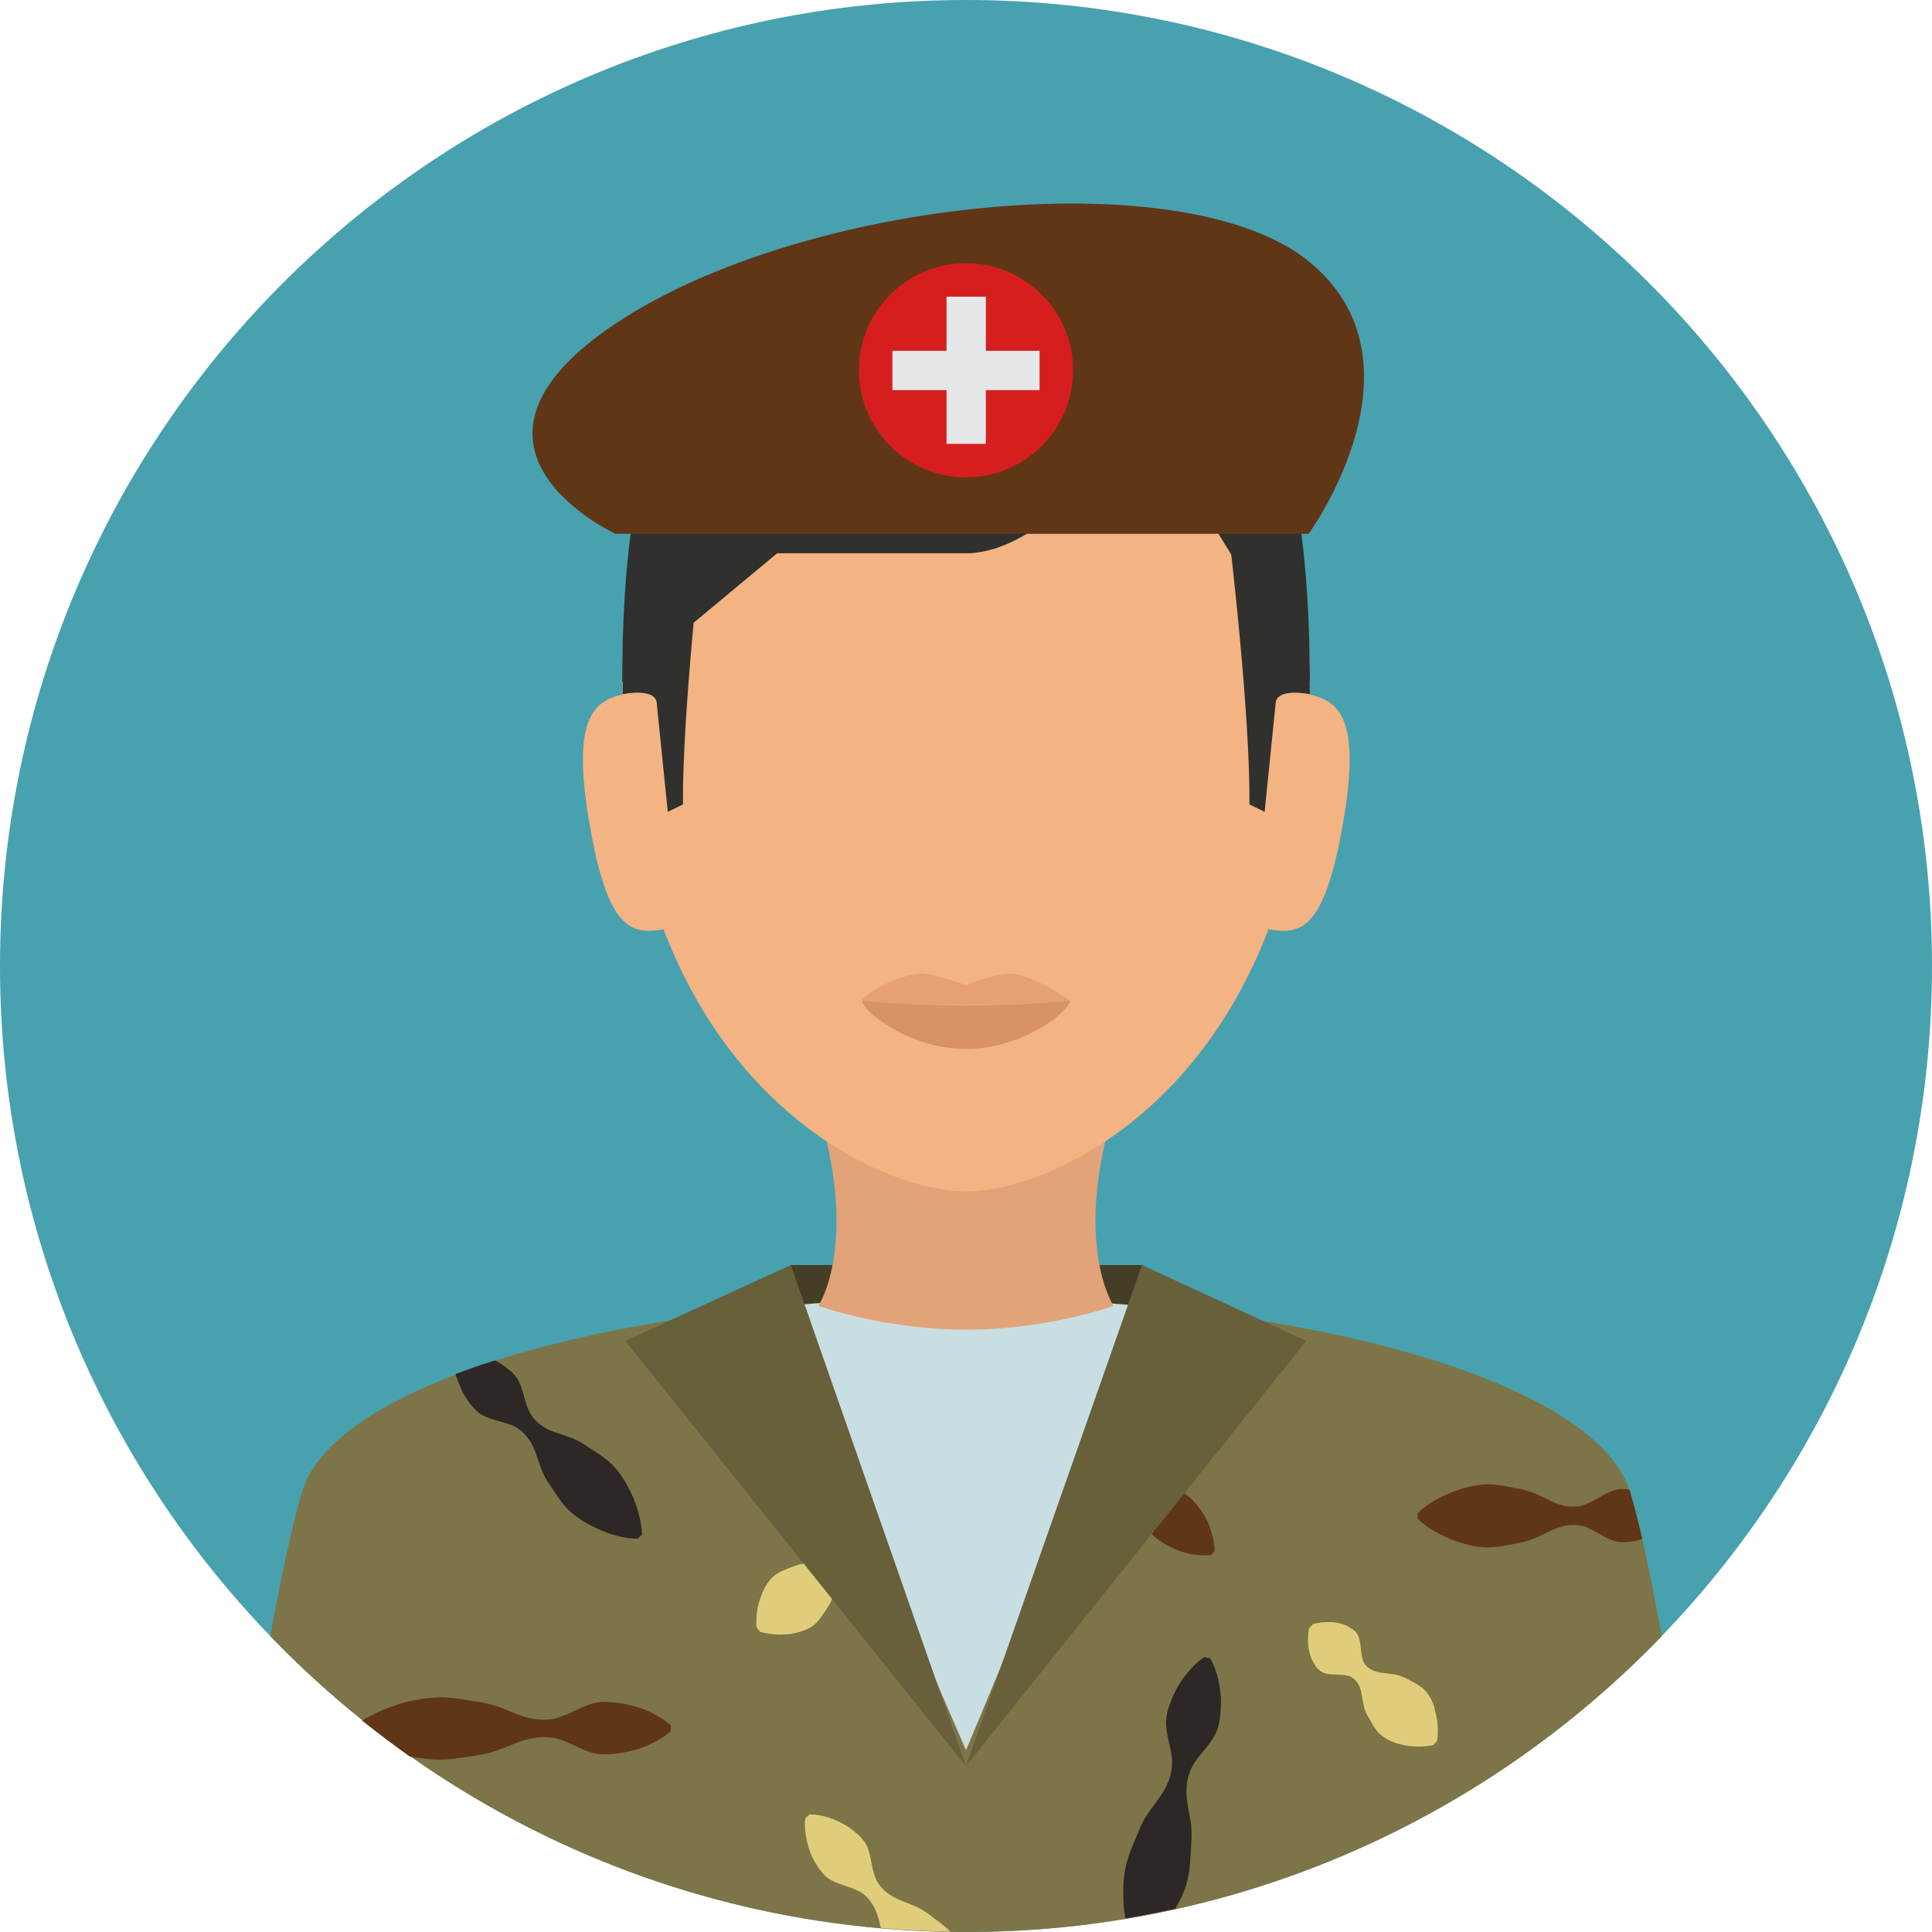
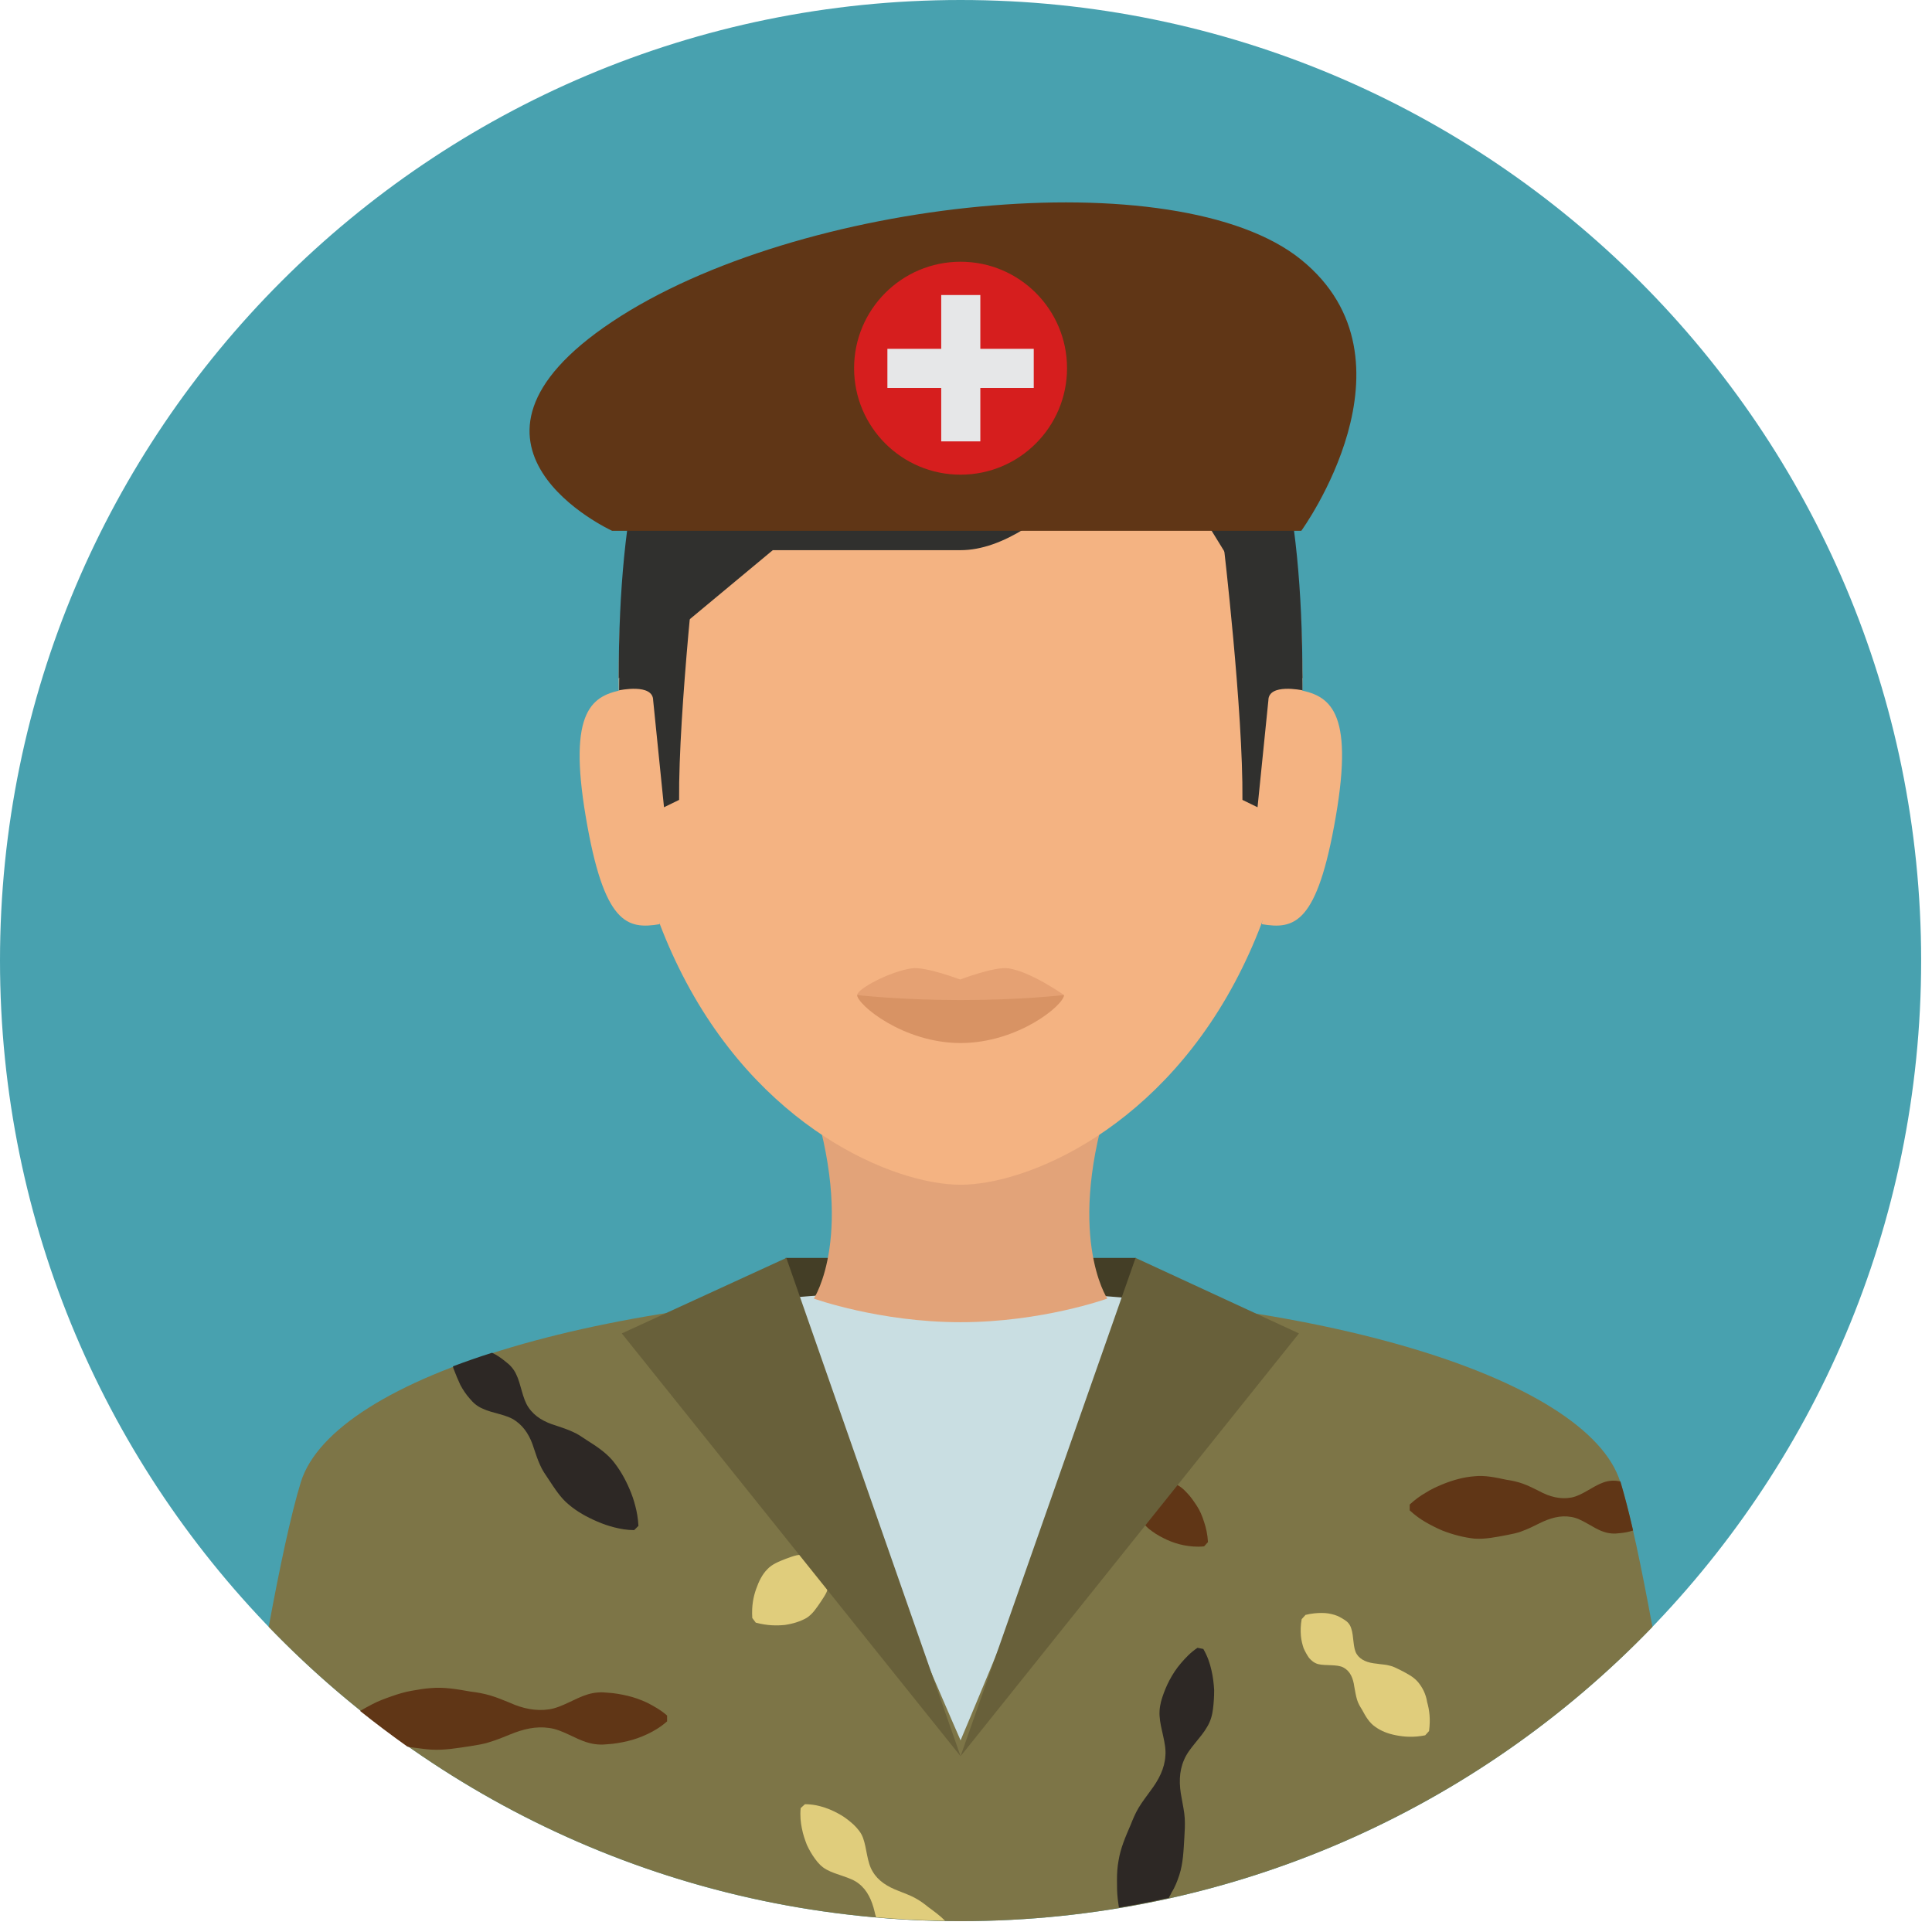
- <svg xmlns="http://www.w3.org/2000/svg" width="354" height="354" viewBox="0 0 354 354" fill="none">
-   <path d="M177 88.5C177 39.631 137.369 0 88.5 0C39.631 0 0 39.631 0 88.5C0 137.369 39.631 177 88.5 177C137.369 177 177 137.369 177 88.5Z" transform="scale(2)" fill="#48A1AF" />
-   <path d="M63.744 58.037C88.785 58.037 111.401 47.621 127.489 30.927C126.49 25.541 125.491 20.618 124.528 17.586C121.496 7.848 95.563 0 63.602 0C31.64 0 5.993 7.848 2.961 17.586C2.033 20.618 0.999 25.505 5.44298e-07 30.927C16.088 47.621 38.703 58.037 63.744 58.037Z" transform="translate(49.5117 237.926) scale(2)" fill="#7D7547" />
-   <path d="M10.794 6.349C10.366 5.85 9.76 5.565 9.153 5.244C8.832 5.101 8.547 4.923 8.19 4.851C7.833 4.744 7.405 4.744 7.013 4.673C6.192 4.602 5.515 4.352 5.158 3.781C4.801 3.21 4.908 2.14 4.659 1.427C4.552 1.07 4.338 0.82 4.052 0.642C3.767 0.464 3.481 0.285 3.125 0.178C2.768 0.071 2.411 2.17719e-06 1.948 2.17719e-06C1.52 2.17719e-06 1.02 0.036 0.449 0.178L0.093 0.571C-0.014 1.177 -0.014 1.641 0.021 2.105C0.057 2.533 0.164 2.925 0.271 3.246C0.414 3.567 0.592 3.888 0.77 4.138C0.984 4.388 1.234 4.602 1.591 4.709C2.304 4.887 3.374 4.709 3.945 5.03C4.552 5.351 4.837 5.993 4.944 6.813C5.015 7.206 5.087 7.634 5.194 7.99C5.301 8.347 5.479 8.632 5.657 8.918C5.978 9.524 6.335 10.131 6.87 10.487C7.405 10.88 8.047 11.129 8.796 11.272C9.546 11.415 10.402 11.486 11.472 11.272L11.829 10.88C11.971 9.774 11.864 8.953 11.65 8.204C11.543 7.491 11.222 6.849 10.794 6.349Z" transform="translate(239.668 297.212) scale(2)" fill="#E0CD7C" />
-   <path d="M10.552 8.632C10.088 8.383 9.589 8.204 9.054 7.99C8.019 7.598 7.163 7.063 6.664 6.207C6.128 5.351 6.128 4.067 5.772 3.103C5.593 2.604 5.272 2.247 4.916 1.891C4.559 1.57 4.167 1.248 3.739 0.999C3.31 0.749 2.811 0.499 2.276 0.321C1.741 0.143 1.135 0 0.421 0L0.029 0.357C-0.043 1.07 0.029 1.677 0.136 2.212C0.243 2.782 0.421 3.282 0.599 3.745C0.813 4.209 1.063 4.637 1.349 5.03C1.634 5.422 1.955 5.779 2.419 6.028C3.31 6.528 4.63 6.706 5.379 7.313C6.164 7.919 6.592 8.846 6.842 9.917C6.878 10.095 6.913 10.238 6.985 10.416C9.089 10.594 11.194 10.701 13.334 10.737C12.87 10.273 12.335 9.881 11.8 9.489C11.408 9.167 11.015 8.882 10.552 8.632Z" transform="translate(147.48 332.455) scale(2)" fill="#E0CD7C" />
-   <path d="M12.144 0.295C11.573 0.081 11.11 0.045 10.646 0.009C10.218 -0.026 9.825 0.045 9.469 0.116C9.112 0.188 8.791 0.331 8.506 0.509C8.22 0.687 7.971 0.901 7.828 1.258C7.542 1.936 7.578 3.006 7.186 3.541C6.793 4.112 6.116 4.29 5.295 4.29C4.903 4.29 4.475 4.29 4.118 4.361C3.761 4.433 3.44 4.575 3.119 4.682C2.477 4.932 1.835 5.182 1.407 5.646C0.943 6.109 0.622 6.751 0.373 7.465C0.123 8.178 -0.055 8.999 0.016 10.14L0.337 10.568C1.407 10.854 2.263 10.854 3.012 10.782C3.761 10.675 4.439 10.461 5.01 10.14C5.581 9.783 5.937 9.213 6.33 8.642C6.508 8.357 6.722 8.071 6.865 7.75C7.007 7.393 7.079 7.001 7.186 6.609C7.364 5.788 7.685 5.182 8.327 4.896C8.934 4.611 9.968 4.861 10.717 4.718C11.074 4.647 11.359 4.468 11.573 4.219C11.787 3.969 12.001 3.684 12.144 3.363C12.287 3.042 12.429 2.685 12.501 2.221C12.572 1.793 12.608 1.329 12.536 0.687L12.144 0.295Z" transform="translate(138.586 277.859) scale(2)" fill="#E0CD7C" />
-   <path d="M17.229 12.351C16.944 11.923 16.658 11.495 16.302 11.139C15.981 10.782 15.588 10.461 15.089 10.283C14.126 9.89 12.806 9.89 11.95 9.355C11.094 8.856 10.523 8 10.095 6.929C9.881 6.43 9.667 5.895 9.417 5.431C9.167 4.968 8.846 4.575 8.561 4.183C7.955 3.362 7.348 2.578 6.528 1.971C5.743 1.4 4.816 0.937 3.817 0.58C3.317 0.402 2.782 0.259 2.212 0.152C1.641 0.045 1.034 -0.026 0.357 0.009L-4.35438e-06 0.402C0.071 1.079 0.214 1.65 0.392 2.221C0.571 2.756 0.785 3.291 1.034 3.755C1.534 4.718 2.105 5.538 2.782 6.287C3.46 7.001 4.352 7.5 5.244 8C5.672 8.249 6.1 8.499 6.599 8.677C7.099 8.856 7.634 8.998 8.169 9.141C9.239 9.391 10.166 9.854 10.808 10.639C11.45 11.424 11.629 12.708 12.128 13.636C12.378 14.099 12.735 14.456 13.163 14.741C13.555 15.027 14.019 15.277 14.482 15.491C14.946 15.705 15.481 15.883 16.016 15.99C16.587 16.097 17.194 16.168 17.907 16.097L18.264 15.705C18.228 14.991 18.085 14.385 17.907 13.85C17.729 13.279 17.515 12.78 17.229 12.351Z" transform="translate(186.059 252.747) scale(2)" fill="#603616" />
-   <path d="M6.563 5.7C7.776 5.772 8.953 5.557 10.166 5.379C10.773 5.272 11.379 5.201 11.986 4.987C12.592 4.808 13.198 4.559 13.805 4.309C15.018 3.81 16.195 3.524 17.407 3.703C18.62 3.845 19.833 4.737 21.01 5.058C21.617 5.236 22.223 5.272 22.829 5.201C23.436 5.165 24.042 5.058 24.649 4.915C25.255 4.773 25.861 4.559 26.468 4.273C27.074 3.988 27.681 3.631 28.287 3.096V2.561C27.681 2.026 27.074 1.705 26.468 1.384C25.861 1.099 25.255 0.885 24.649 0.742C24.042 0.599 23.436 0.492 22.829 0.457C22.223 0.385 21.617 0.421 21.01 0.599C19.797 0.956 18.62 1.812 17.407 1.99C16.195 2.169 14.982 1.919 13.805 1.384C13.198 1.134 12.592 0.885 11.986 0.706C11.379 0.528 10.773 0.421 10.166 0.35C8.953 0.135 7.741 -0.079 6.563 0.028C5.957 0.064 5.351 0.171 4.744 0.278C4.138 0.385 3.531 0.564 2.925 0.778C2.319 0.992 1.712 1.206 1.106 1.527C0.749 1.705 0.392 1.919 0 2.133C1.427 3.275 2.854 4.345 4.352 5.415C4.459 5.45 4.602 5.486 4.709 5.486C5.351 5.557 5.957 5.665 6.563 5.7Z" transform="translate(66.3477 310.995) scale(2)" fill="#603616" />
-   <path d="M17.836 0.599C16.837 0.956 15.874 1.812 14.875 1.99C13.876 2.169 12.877 1.919 11.914 1.384C11.415 1.134 10.915 0.885 10.416 0.706C9.917 0.528 9.417 0.421 8.918 0.35C7.919 0.135 6.92 -0.079 5.957 0.028C4.958 0.1 3.959 0.385 2.996 0.778C2.497 0.992 1.998 1.206 1.498 1.527C0.999 1.812 0.499 2.169 2.17719e-06 2.632V3.168C0.499 3.631 0.999 3.988 1.498 4.273C1.998 4.559 2.497 4.808 2.996 5.022C3.995 5.415 4.994 5.665 5.957 5.772C6.956 5.843 7.955 5.629 8.918 5.45C9.417 5.343 9.917 5.272 10.416 5.058C10.915 4.88 11.415 4.63 11.914 4.38C12.913 3.881 13.876 3.596 14.875 3.774C15.874 3.917 16.872 4.808 17.836 5.129C18.335 5.308 18.834 5.343 19.334 5.272C19.762 5.236 20.154 5.165 20.582 5.022C20.19 3.31 19.797 1.812 19.441 0.599C19.441 0.564 19.405 0.528 19.405 0.492C19.369 0.492 19.369 0.492 19.334 0.492C18.834 0.385 18.335 0.421 17.836 0.599Z" transform="translate(259.758 271.971) scale(2)" fill="#603616" />
-   <path d="M0.678 2.961C0.927 3.424 1.213 3.852 1.534 4.209C1.855 4.602 2.212 4.923 2.711 5.137C3.674 5.6 4.958 5.672 5.779 6.278C6.599 6.849 7.134 7.741 7.455 8.811C7.634 9.346 7.812 9.881 8.026 10.345C8.24 10.844 8.525 11.236 8.811 11.665C9.382 12.521 9.917 13.377 10.666 13.983C11.415 14.625 12.306 15.124 13.305 15.553C13.805 15.767 14.304 15.945 14.875 16.088C15.446 16.23 16.016 16.337 16.694 16.337L17.087 15.945C17.051 15.267 16.944 14.661 16.801 14.126C16.658 13.555 16.48 13.056 16.266 12.556C15.838 11.557 15.339 10.701 14.697 9.917C14.054 9.167 13.198 8.597 12.342 8.062C11.914 7.776 11.522 7.491 11.022 7.277C10.559 7.063 10.024 6.885 9.489 6.706C8.418 6.385 7.527 5.886 6.956 5.03C6.385 4.209 6.278 2.889 5.814 1.962C5.6 1.498 5.244 1.106 4.851 0.82C4.459 0.499 4.066 0.214 3.603 -2.17719e-06C2.354 0.392 1.141 0.82 0 1.248C0 1.32 0.036 1.391 0.036 1.427C0.25 1.998 0.464 2.497 0.678 2.961Z" transform="translate(83.4688 249.27) scale(2)" fill="#2D2825" />
-   <path d="M5.743 20.939C6.1 19.833 6.135 18.656 6.207 17.479C6.242 16.908 6.278 16.302 6.242 15.695C6.207 15.089 6.064 14.482 5.957 13.84C5.707 12.592 5.707 11.415 6.171 10.345C6.599 9.274 7.705 8.347 8.311 7.277C8.632 6.742 8.775 6.207 8.846 5.636C8.918 5.065 8.953 4.495 8.953 3.888C8.918 3.282 8.846 2.675 8.704 2.069C8.561 1.427 8.347 0.785 7.955 0.107L7.42 2.17719e-06C6.777 0.428 6.314 0.927 5.886 1.427C5.458 1.926 5.137 2.426 4.851 2.961C4.566 3.496 4.352 4.031 4.174 4.566C3.995 5.101 3.888 5.672 3.924 6.278C3.995 7.491 4.566 8.811 4.459 9.952C4.388 11.129 3.852 12.164 3.068 13.198C2.711 13.698 2.319 14.197 1.998 14.732C1.677 15.267 1.463 15.802 1.248 16.337C0.785 17.407 0.321 18.478 0.143 19.619C0.036 20.19 0 20.761 0 21.367C0 21.973 4.35332e-06 22.544 0.071 23.151C0.107 23.4 0.143 23.686 0.178 23.935C1.748 23.686 3.282 23.365 4.78 23.044C4.851 22.865 4.958 22.723 5.03 22.544C5.351 22.045 5.565 21.474 5.743 20.939Z" transform="translate(205.82 303.633) scale(2)" fill="#2D2825" />
-   <path d="M32.282 -2.17719e-06H-2.17719e-06V8.454H32.282V-2.17719e-06Z" transform="translate(144.754 231.791) scale(2)" fill="#443E26" />
-   <path d="M15.436 -2.17719e-06C14.936 -2.17719e-06 14.401 -2.17719e-06 13.902 -2.17719e-06C13.759 -2.17719e-06 13.616 -2.17719e-06 13.509 -2.17719e-06C13.117 -2.17719e-06 12.76 -2.17719e-06 12.368 -2.17719e-06C12.296 -2.17719e-06 12.19 -2.17719e-06 12.118 -2.17719e-06C7.909 0.071 3.914 0.285 0.24 0.606C-2.257 0.82 15.578 41.414 15.578 41.414C15.578 41.414 32.736 0.856 30.81 0.642C26.208 0.25 21.143 -2.17719e-06 15.436 -2.17719e-06Z" transform="translate(145.844 237.855) scale(2)" fill="#C9DEE2" />
-   <path d="M16.123 -2.17719e-06L2.17719e-06 45.909L31.177 6.956L16.123 -2.17719e-06Z" transform="translate(177 231.791) scale(2)" fill="#68603A" />
-   <path d="M15.16 -2.17719e-06L31.212 45.909L2.17719e-06 6.956L15.16 -2.17719e-06Z" transform="translate(114.574 231.791) scale(2)" fill="#68603A" />
-   <path d="M27.752 2.17719e-06H-1.0886e-06C4.316 13.056 0.357 19.013 0.357 19.013C0.357 19.013 6.385 21.189 13.876 21.189C21.367 21.189 27.395 19.013 27.395 19.013C27.395 19.013 23.436 13.056 27.752 2.17719e-06Z" transform="translate(149.246 201.256) scale(2)" fill="#E2A379" />
-   <path d="M62.995 40.522C62.995 7.562 48.905 -5.44298e-07 31.498 -5.44298e-07C14.126 -5.44298e-07 1.0886e-06 7.562 1.0886e-06 40.522C1.0886e-06 51.687 2.212 60.427 5.529 67.169C12.806 82.008 25.398 87.18 31.498 87.18C37.597 87.18 50.189 82.008 57.466 67.169C60.784 60.427 62.995 51.687 62.995 40.522Z" transform="translate(114.004 43.9468) scale(2)" fill="#F4B382" />
-   <path d="M2.17719e-06 -6.10352e-06H0.178C0.107 -6.10352e-06 0.071 -6.10352e-06 2.17719e-06 -6.10352e-06Z" transform="translate(176.645 208.961) scale(2)" fill="#191919" />
-   <path d="M0.178 -6.10352e-06C0.107 -6.10352e-06 0.071 -6.10352e-06 2.17719e-06 -6.10352e-06H0.178Z" transform="translate(177 208.961) scale(2)" fill="#191919" />
-   <path d="M7.381 21.617C4.385 22.116 2.245 21.652 0.568 11.736C-1.108 1.819 1.175 0.499 4.171 2.17719e-06L7.381 21.617Z" transform="translate(106.805 127.061) scale(2)" fill="#F4B382" />
-   <path d="M-2.17719e-06 21.617C2.996 22.116 5.101 21.652 6.813 11.736C8.525 1.819 6.207 0.499 3.21 2.17719e-06L-2.17719e-06 21.617Z" transform="translate(232.504 127.061) scale(2)" fill="#F4B382" />
-   <path d="M19.048 2.479C19.048 3.407 14.803 5.868 9.524 5.868C4.245 5.868 -2.17719e-06 3.371 -2.17719e-06 2.479C-2.17719e-06 1.908 3.032 0.303 5.03 0.018C6.314 -0.16 9.489 1.052 9.489 1.052C9.489 1.052 12.628 -0.16 13.912 0.018C15.981 0.303 19.048 2.479 19.048 2.479Z" transform="translate(157.953 178.391) scale(2)" fill="#E5A173" />
-   <path d="M19.048 0C19.048 0.927 14.803 4.423 9.524 4.423C4.245 4.423 -2.17719e-06 0.892 -2.17719e-06 0C-2.17719e-06 0 3.888 0.464 9.524 0.464C15.16 0.464 19.048 0 19.048 0Z" transform="translate(157.953 183.349) scale(2)" fill="#D89364" />
-   <path d="M62.995 41.414C62.995 8.454 52.187 -5.44298e-07 31.498 -5.44298e-07C10.808 -5.44298e-07 1.0886e-06 8.454 1.0886e-06 41.414L14.197 29.607C14.197 29.607 23.65 29.607 31.498 29.607C39.345 29.607 47.978 17.015 47.978 17.015L62.995 41.414Z" transform="translate(114.004 42.1633) scale(2)" fill="#30302E" />
-   <path d="M71.104 5.288C59.69 -3.987 24.732 -0.42 7.61 10.995C-9.512 22.41 7.61 30.258 7.61 30.258H71.104C71.104 30.258 82.519 14.562 71.104 5.288Z" transform="translate(97.5742 37.2949) scale(2)" fill="#603616" />
-   <path d="M9.81 19.619C15.227 19.619 19.619 15.227 19.619 9.81C19.619 4.392 15.227 0 9.81 0C4.392 0 2.17719e-06 4.392 2.17719e-06 9.81C2.17719e-06 15.227 4.392 19.619 9.81 19.619Z" transform="translate(157.379 48.2273) scale(2)" fill="#D61E1E" />
-   <path d="M13.484 0H0V3.603H13.484V0Z" transform="translate(163.516 64.2793) scale(2)" fill="#E6E7E8" />
-   <path d="M3.603 0H2.17719e-06V13.484H3.603V0Z" transform="translate(173.434 54.3628) scale(2)" fill="#E6E7E8" />
-   <path d="M1.998 0.785C0.499 4.673 -2.17719e-06 9.489 -2.17719e-06 14.161C-2.17719e-06 14.161 3.139 13.484 3.139 15.089L4.138 24.934L5.529 24.256C5.458 16.052 7.277 2.17719e-06 7.277 2.17719e-06L1.998 0.785Z" transform="translate(114.078 98.8804) scale(2)" fill="#30302E" />
-   <path d="M5.279 0.143C6.777 4.031 7.277 8.846 7.277 13.519C7.277 13.519 4.138 12.842 4.138 14.447L3.139 24.292L1.748 23.614C1.819 15.41 0 -2.17719e-06 0 -2.17719e-06L5.279 0.143Z" transform="translate(225.441 100.164) scale(2)" fill="#30302E" />
+ <svg xmlns="http://www.w3.org/2000/svg" width="89" height="89" viewBox="0 0 89 89" fill="none">
+   <path d="M177 88.5C177 39.631 137.369 0 88.5 0C39.631 0 0 39.631 0 88.5C0 137.369 39.631 177 88.5 177C137.369 177 177 137.369 177 88.5Z" transform="scale(0.5)" fill="#48A1AF" />
+   <path d="M63.744 58.037C88.785 58.037 111.401 47.621 127.489 30.927C126.49 25.541 125.491 20.618 124.528 17.586C121.496 7.848 95.563 0 63.602 0C31.64 0 5.993 7.848 2.961 17.586C2.033 20.618 0.999 25.505 5.44298e-07 30.927C16.088 47.621 38.703 58.037 63.744 58.037Z" transform="translate(12.3779 59.4816) scale(0.5)" fill="#7D7547" />
+   <path d="M10.794 6.349C10.366 5.85 9.76 5.565 9.153 5.244C8.832 5.101 8.547 4.923 8.19 4.851C7.833 4.744 7.405 4.744 7.013 4.673C6.192 4.602 5.515 4.352 5.158 3.781C4.801 3.21 4.908 2.14 4.659 1.427C4.552 1.07 4.338 0.82 4.052 0.642C3.767 0.464 3.481 0.285 3.125 0.178C2.768 0.071 2.411 2.17719e-06 1.948 2.17719e-06C1.52 2.17719e-06 1.02 0.036 0.449 0.178L0.093 0.571C-0.014 1.177 -0.014 1.641 0.021 2.105C0.057 2.533 0.164 2.925 0.271 3.246C0.414 3.567 0.592 3.888 0.77 4.138C0.984 4.388 1.234 4.602 1.591 4.709C2.304 4.887 3.374 4.709 3.945 5.03C4.552 5.351 4.837 5.993 4.944 6.813C5.015 7.206 5.087 7.634 5.194 7.99C5.301 8.347 5.479 8.632 5.657 8.918C5.978 9.524 6.335 10.131 6.87 10.487C7.405 10.88 8.047 11.129 8.796 11.272C9.546 11.415 10.402 11.486 11.472 11.272L11.829 10.88C11.971 9.774 11.864 8.953 11.65 8.204C11.543 7.491 11.222 6.849 10.794 6.349Z" transform="translate(59.917 74.3029) scale(0.5)" fill="#E0CD7C" />
+   <path d="M10.552 8.632C10.088 8.383 9.589 8.204 9.054 7.99C8.019 7.598 7.163 7.063 6.664 6.207C6.128 5.351 6.128 4.067 5.772 3.103C5.593 2.604 5.272 2.247 4.916 1.891C4.559 1.57 4.167 1.248 3.739 0.999C3.31 0.749 2.811 0.499 2.276 0.321C1.741 0.143 1.135 0 0.421 0L0.029 0.357C-0.043 1.07 0.029 1.677 0.136 2.212C0.243 2.782 0.421 3.282 0.599 3.745C0.813 4.209 1.063 4.637 1.349 5.03C1.634 5.422 1.955 5.779 2.419 6.028C3.31 6.528 4.63 6.706 5.379 7.313C6.164 7.919 6.592 8.846 6.842 9.917C6.878 10.095 6.913 10.238 6.985 10.416C9.089 10.594 11.194 10.701 13.334 10.737C12.87 10.273 12.335 9.881 11.8 9.489C11.408 9.167 11.015 8.882 10.552 8.632Z" transform="translate(36.8701 83.1136) scale(0.5)" fill="#E0CD7C" />
+   <path d="M12.144 0.295C11.573 0.081 11.11 0.045 10.646 0.009C10.218 -0.026 9.825 0.045 9.469 0.116C9.112 0.188 8.791 0.331 8.506 0.509C8.22 0.687 7.971 0.901 7.828 1.258C7.542 1.936 7.578 3.006 7.186 3.541C6.793 4.112 6.116 4.29 5.295 4.29C4.903 4.29 4.475 4.29 4.118 4.361C3.761 4.433 3.44 4.575 3.119 4.682C2.477 4.932 1.835 5.182 1.407 5.646C0.943 6.109 0.622 6.751 0.373 7.465C0.123 8.178 -0.055 8.999 0.016 10.14L0.337 10.568C1.407 10.854 2.263 10.854 3.012 10.782C3.761 10.675 4.439 10.461 5.01 10.14C5.581 9.783 5.937 9.213 6.33 8.642C6.508 8.357 6.722 8.071 6.865 7.75C7.007 7.393 7.079 7.001 7.186 6.609C7.364 5.788 7.685 5.182 8.327 4.896C8.934 4.611 9.968 4.861 10.717 4.718C11.074 4.647 11.359 4.468 11.573 4.219C11.787 3.969 12.001 3.684 12.144 3.363C12.287 3.042 12.429 2.685 12.501 2.221C12.572 1.793 12.608 1.329 12.536 0.687L12.144 0.295Z" transform="translate(34.6465 69.4647) scale(0.5)" fill="#E0CD7C" />
+   <path d="M17.229 12.351C16.944 11.923 16.658 11.495 16.302 11.139C15.981 10.782 15.588 10.461 15.089 10.283C14.126 9.89 12.806 9.89 11.95 9.355C11.094 8.856 10.523 8 10.095 6.929C9.881 6.43 9.667 5.895 9.417 5.431C9.167 4.968 8.846 4.575 8.561 4.183C7.955 3.362 7.348 2.578 6.528 1.971C5.743 1.4 4.816 0.937 3.817 0.58C3.317 0.402 2.782 0.259 2.212 0.152C1.641 0.045 1.034 -0.026 0.357 0.009L-4.35438e-06 0.402C0.071 1.079 0.214 1.65 0.392 2.221C0.571 2.756 0.785 3.291 1.034 3.755C1.534 4.718 2.105 5.538 2.782 6.287C3.46 7.001 4.352 7.5 5.244 8C5.672 8.249 6.1 8.499 6.599 8.677C7.099 8.856 7.634 8.998 8.169 9.141C9.239 9.391 10.166 9.854 10.808 10.639C11.45 11.424 11.629 12.708 12.128 13.636C12.378 14.099 12.735 14.456 13.163 14.741C13.555 15.027 14.019 15.277 14.482 15.491C14.946 15.705 15.481 15.883 16.016 15.99C16.587 16.097 17.194 16.168 17.907 16.097L18.264 15.705C18.228 14.991 18.085 14.385 17.907 13.85C17.729 13.279 17.515 12.78 17.229 12.351Z" transform="translate(46.5146 63.1867) scale(0.5)" fill="#603616" />
+   <path d="M6.563 5.7C7.776 5.772 8.953 5.557 10.166 5.379C10.773 5.272 11.379 5.201 11.986 4.987C12.592 4.808 13.198 4.559 13.805 4.309C15.018 3.81 16.195 3.524 17.407 3.703C18.62 3.845 19.833 4.737 21.01 5.058C21.617 5.236 22.223 5.272 22.829 5.201C23.436 5.165 24.042 5.058 24.649 4.915C25.255 4.773 25.861 4.559 26.468 4.273C27.074 3.988 27.681 3.631 28.287 3.096V2.561C27.681 2.026 27.074 1.705 26.468 1.384C25.861 1.099 25.255 0.885 24.649 0.742C24.042 0.599 23.436 0.492 22.829 0.457C22.223 0.385 21.617 0.421 21.01 0.599C19.797 0.956 18.62 1.812 17.407 1.99C16.195 2.169 14.982 1.919 13.805 1.384C13.198 1.134 12.592 0.885 11.986 0.706C11.379 0.528 10.773 0.421 10.166 0.35C8.953 0.135 7.741 -0.079 6.563 0.028C5.957 0.064 5.351 0.171 4.744 0.278C4.138 0.385 3.531 0.564 2.925 0.778C2.319 0.992 1.712 1.206 1.106 1.527C0.749 1.705 0.392 1.919 0 2.133C1.427 3.275 2.854 4.345 4.352 5.415C4.459 5.45 4.602 5.486 4.709 5.486C5.351 5.557 5.957 5.665 6.563 5.7Z" transform="translate(16.5869 77.7488) scale(0.5)" fill="#603616" />
+   <path d="M17.836 0.599C16.837 0.956 15.874 1.812 14.875 1.99C13.876 2.169 12.877 1.919 11.914 1.384C11.415 1.134 10.915 0.885 10.416 0.706C9.917 0.528 9.417 0.421 8.918 0.35C7.919 0.135 6.92 -0.079 5.957 0.028C4.958 0.1 3.959 0.385 2.996 0.778C2.497 0.992 1.998 1.206 1.498 1.527C0.999 1.812 0.499 2.169 2.17719e-06 2.632V3.168C0.499 3.631 0.999 3.988 1.498 4.273C1.998 4.559 2.497 4.808 2.996 5.022C3.995 5.415 4.994 5.665 5.957 5.772C6.956 5.843 7.955 5.629 8.918 5.45C9.417 5.343 9.917 5.272 10.416 5.058C10.915 4.88 11.415 4.63 11.914 4.38C12.913 3.881 13.876 3.596 14.875 3.774C15.874 3.917 16.872 4.808 17.836 5.129C18.335 5.308 18.834 5.343 19.334 5.272C19.762 5.236 20.154 5.165 20.582 5.022C20.19 3.31 19.797 1.812 19.441 0.599C19.441 0.564 19.405 0.528 19.405 0.492C19.369 0.492 19.369 0.492 19.334 0.492C18.834 0.385 18.335 0.421 17.836 0.599Z" transform="translate(64.9395 67.9927) scale(0.5)" fill="#603616" />
+   <path d="M0.678 2.961C0.927 3.424 1.213 3.852 1.534 4.209C1.855 4.602 2.212 4.923 2.711 5.137C3.674 5.6 4.958 5.672 5.779 6.278C6.599 6.849 7.134 7.741 7.455 8.811C7.634 9.346 7.812 9.881 8.026 10.345C8.24 10.844 8.525 11.236 8.811 11.665C9.382 12.521 9.917 13.377 10.666 13.983C11.415 14.625 12.306 15.124 13.305 15.553C13.805 15.767 14.304 15.945 14.875 16.088C15.446 16.23 16.016 16.337 16.694 16.337L17.087 15.945C17.051 15.267 16.944 14.661 16.801 14.126C16.658 13.555 16.48 13.056 16.266 12.556C15.838 11.557 15.339 10.701 14.697 9.917C14.054 9.167 13.198 8.597 12.342 8.062C11.914 7.776 11.522 7.491 11.022 7.277C10.559 7.063 10.024 6.885 9.489 6.706C8.418 6.385 7.527 5.886 6.956 5.03C6.385 4.209 6.278 2.889 5.814 1.962C5.6 1.498 5.244 1.106 4.851 0.82C4.459 0.499 4.066 0.214 3.603 -2.17719e-06C2.354 0.392 1.141 0.82 0 1.248C0 1.32 0.036 1.391 0.036 1.427C0.25 1.998 0.464 2.497 0.678 2.961Z" transform="translate(20.8672 62.3174) scale(0.5)" fill="#2D2825" />
+   <path d="M5.743 20.939C6.1 19.833 6.135 18.656 6.207 17.479C6.242 16.908 6.278 16.302 6.242 15.695C6.207 15.089 6.064 14.482 5.957 13.84C5.707 12.592 5.707 11.415 6.171 10.345C6.599 9.274 7.705 8.347 8.311 7.277C8.632 6.742 8.775 6.207 8.846 5.636C8.918 5.065 8.953 4.495 8.953 3.888C8.918 3.282 8.846 2.675 8.704 2.069C8.561 1.427 8.347 0.785 7.955 0.107L7.42 2.17719e-06C6.777 0.428 6.314 0.927 5.886 1.427C5.458 1.926 5.137 2.426 4.851 2.961C4.566 3.496 4.352 4.031 4.174 4.566C3.995 5.101 3.888 5.672 3.924 6.278C3.995 7.491 4.566 8.811 4.459 9.952C4.388 11.129 3.852 12.164 3.068 13.198C2.711 13.698 2.319 14.197 1.998 14.732C1.677 15.267 1.463 15.802 1.248 16.337C0.785 17.407 0.321 18.478 0.143 19.619C0.036 20.19 0 20.761 0 21.367C0 21.973 4.35332e-06 22.544 0.071 23.151C0.107 23.4 0.143 23.686 0.178 23.935C1.748 23.686 3.282 23.365 4.78 23.044C4.851 22.865 4.958 22.723 5.03 22.544C5.351 22.045 5.565 21.474 5.743 20.939Z" transform="translate(51.4551 75.9081) scale(0.5)" fill="#2D2825" />
+   <path d="M32.282 -2.17719e-06H-2.17719e-06V8.454H32.282V-2.17719e-06Z" transform="translate(36.1885 57.9477) scale(0.5)" fill="#443E26" />
+   <path d="M15.436 -2.17719e-06C14.936 -2.17719e-06 14.401 -2.17719e-06 13.902 -2.17719e-06C13.759 -2.17719e-06 13.616 -2.17719e-06 13.509 -2.17719e-06C13.117 -2.17719e-06 12.76 -2.17719e-06 12.368 -2.17719e-06C12.296 -2.17719e-06 12.19 -2.17719e-06 12.118 -2.17719e-06C7.909 0.071 3.914 0.285 0.24 0.606C-2.257 0.82 15.578 41.414 15.578 41.414C15.578 41.414 32.736 0.856 30.81 0.642C26.208 0.25 21.143 -2.17719e-06 15.436 -2.17719e-06Z" transform="translate(36.4609 59.4637) scale(0.5)" fill="#C9DEE2" />
+   <path d="M16.123 -2.17719e-06L2.17719e-06 45.909L31.177 6.956L16.123 -2.17719e-06Z" transform="translate(44.25 57.9477) scale(0.5)" fill="#68603A" />
+   <path d="M15.16 -2.17719e-06L31.212 45.909L2.17719e-06 6.956L15.16 -2.17719e-06Z" transform="translate(28.6436 57.9477) scale(0.5)" fill="#68603A" />
+   <path d="M27.752 2.17719e-06H-1.0886e-06C4.316 13.056 0.357 19.013 0.357 19.013C0.357 19.013 6.385 21.189 13.876 21.189C21.367 21.189 27.395 19.013 27.395 19.013C27.395 19.013 23.436 13.056 27.752 2.17719e-06Z" transform="translate(37.3115 50.3141) scale(0.5)" fill="#E2A379" />
+   <path d="M62.995 40.522C62.995 7.562 48.905 -5.44298e-07 31.498 -5.44298e-07C14.126 -5.44298e-07 1.0886e-06 7.562 1.0886e-06 40.522C1.0886e-06 51.687 2.212 60.427 5.529 67.169C12.806 82.008 25.398 87.18 31.498 87.18C37.597 87.18 50.189 82.008 57.466 67.169C60.784 60.427 62.995 51.687 62.995 40.522Z" transform="translate(28.501 10.9867) scale(0.5)" fill="#F4B382" />
+   <path d="M2.17719e-06 -6.10352e-06H0.178C0.107 -6.10352e-06 0.071 -6.10352e-06 2.17719e-06 -6.10352e-06Z" transform="translate(44.1611 52.2404) scale(0.5)" fill="#191919" />
+   <path d="M0.178 -6.10352e-06C0.107 -6.10352e-06 0.071 -6.10352e-06 2.17719e-06 -6.10352e-06H0.178Z" transform="translate(44.25 52.2404) scale(0.5)" fill="#191919" />
+   <path d="M7.381 21.617C4.385 22.116 2.245 21.652 0.568 11.736C-1.108 1.819 1.175 0.499 4.171 2.17719e-06L7.381 21.617Z" transform="translate(26.7012 31.7651) scale(0.5)" fill="#F4B382" />
+   <path d="M-2.17719e-06 21.617C2.996 22.116 5.101 21.652 6.813 11.736C8.525 1.819 6.207 0.499 3.21 2.17719e-06L-2.17719e-06 21.617Z" transform="translate(58.126 31.7651) scale(0.5)" fill="#F4B382" />
+   <path d="M19.048 2.479C19.048 3.407 14.803 5.868 9.524 5.868C4.245 5.868 -2.17719e-06 3.371 -2.17719e-06 2.479C-2.17719e-06 1.908 3.032 0.303 5.03 0.018C6.314 -0.16 9.489 1.052 9.489 1.052C9.489 1.052 12.628 -0.16 13.912 0.018C15.981 0.303 19.048 2.479 19.048 2.479Z" transform="translate(39.4883 44.5978) scale(0.5)" fill="#E5A173" />
+   <path d="M19.048 0C19.048 0.927 14.803 4.423 9.524 4.423C4.245 4.423 -2.17719e-06 0.892 -2.17719e-06 0C-2.17719e-06 0 3.888 0.464 9.524 0.464C15.16 0.464 19.048 0 19.048 0Z" transform="translate(39.4883 45.8373) scale(0.5)" fill="#D89364" />
+   <path d="M62.995 41.414C62.995 8.454 52.187 -5.44298e-07 31.498 -5.44298e-07C10.808 -5.44298e-07 1.0886e-06 8.454 1.0886e-06 41.414L14.197 29.607C14.197 29.607 23.65 29.607 31.498 29.607C39.345 29.607 47.978 17.015 47.978 17.015L62.995 41.414Z" transform="translate(28.501 10.5408) scale(0.5)" fill="#30302E" />
+   <path d="M71.104 5.288C59.69 -3.987 24.732 -0.42 7.61 10.995C-9.512 22.41 7.61 30.258 7.61 30.258H71.104C71.104 30.258 82.519 14.562 71.104 5.288Z" transform="translate(24.3936 9.32373) scale(0.5)" fill="#603616" />
+   <path d="M9.81 19.619C15.227 19.619 19.619 15.227 19.619 9.81C19.619 4.392 15.227 0 9.81 0C4.392 0 2.17719e-06 4.392 2.17719e-06 9.81C2.17719e-06 15.227 4.392 19.619 9.81 19.619Z" transform="translate(39.3447 12.0568) scale(0.5)" fill="#D61E1E" />
+   <path d="M13.484 0H0V3.603H13.484V0Z" transform="translate(40.8789 16.0698) scale(0.5)" fill="#E6E7E8" />
+   <path d="M3.603 0H2.17719e-06V13.484H3.603V0Z" transform="translate(43.3584 13.5907) scale(0.5)" fill="#E6E7E8" />
+   <path d="M1.998 0.785C0.499 4.673 -2.17719e-06 9.489 -2.17719e-06 14.161C-2.17719e-06 14.161 3.139 13.484 3.139 15.089L4.138 24.934L5.529 24.256C5.458 16.052 7.277 2.17719e-06 7.277 2.17719e-06L1.998 0.785Z" transform="translate(28.5195 24.7201) scale(0.5)" fill="#30302E" />
+   <path d="M5.279 0.143C6.777 4.031 7.277 8.846 7.277 13.519C7.277 13.519 4.138 12.842 4.138 14.447L3.139 24.292L1.748 23.614C1.819 15.41 0 -2.17719e-06 0 -2.17719e-06L5.279 0.143Z" transform="translate(56.3604 25.0411) scale(0.5)" fill="#30302E" />
</svg>
